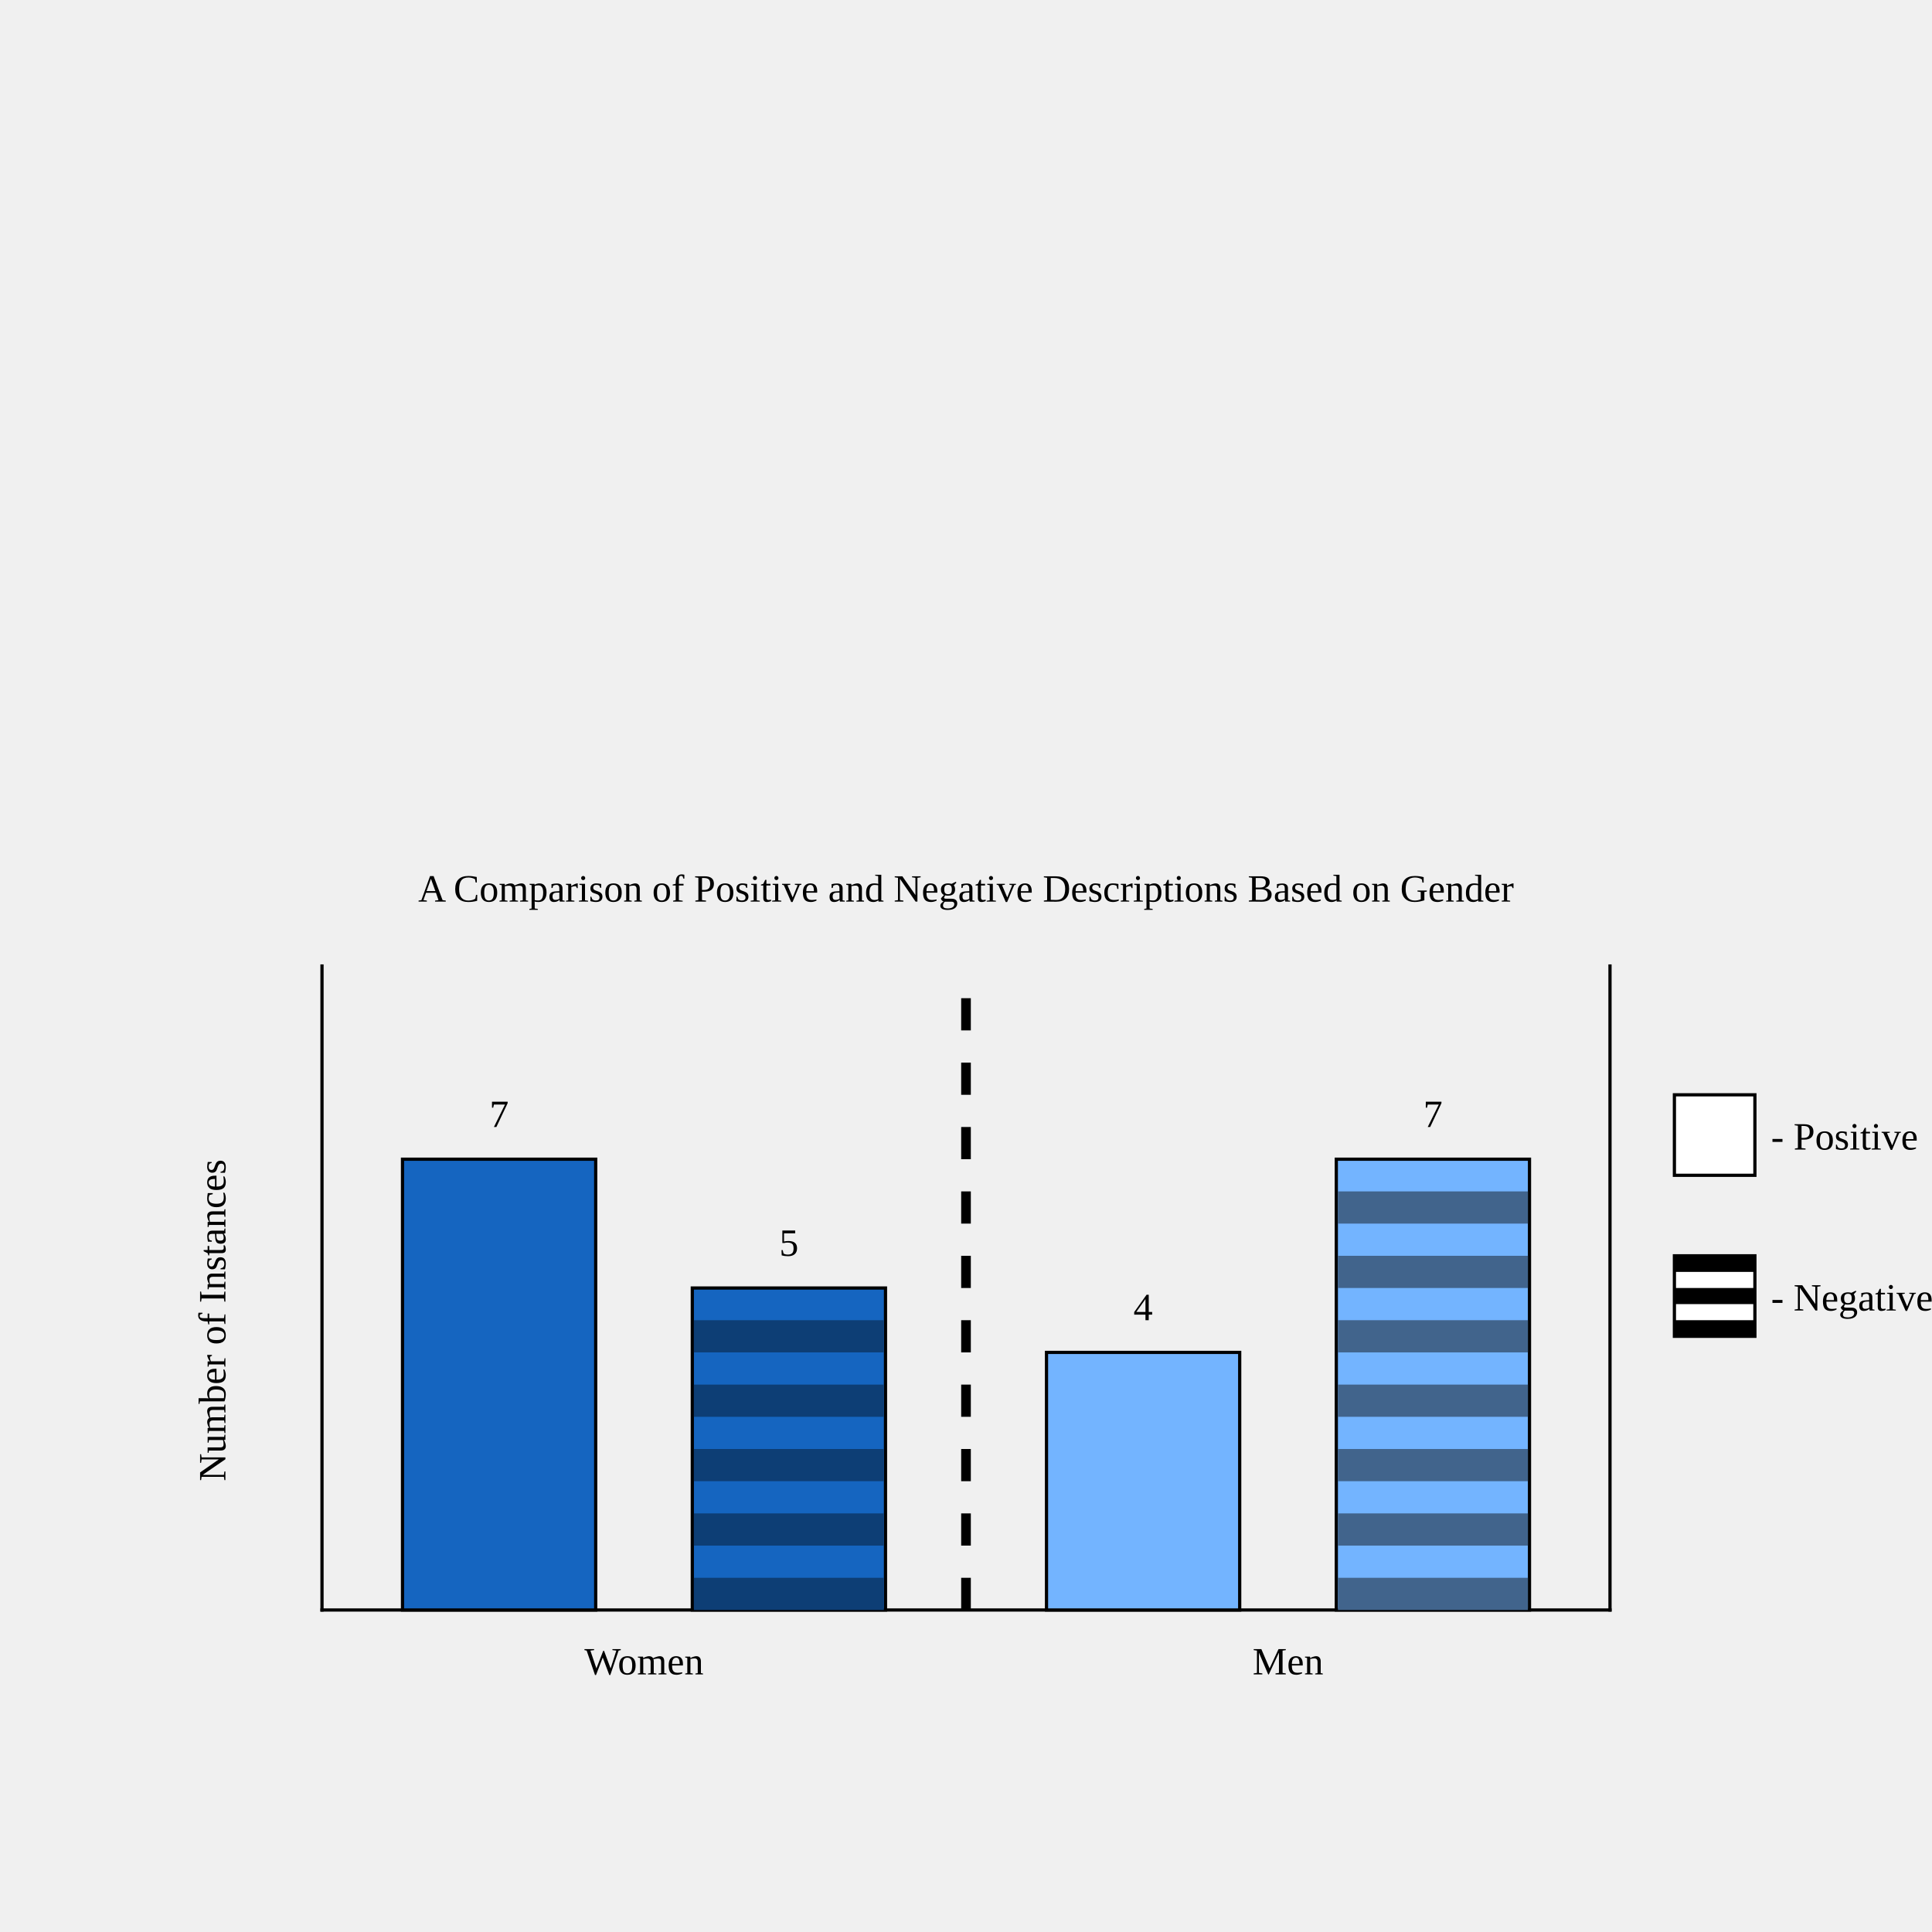
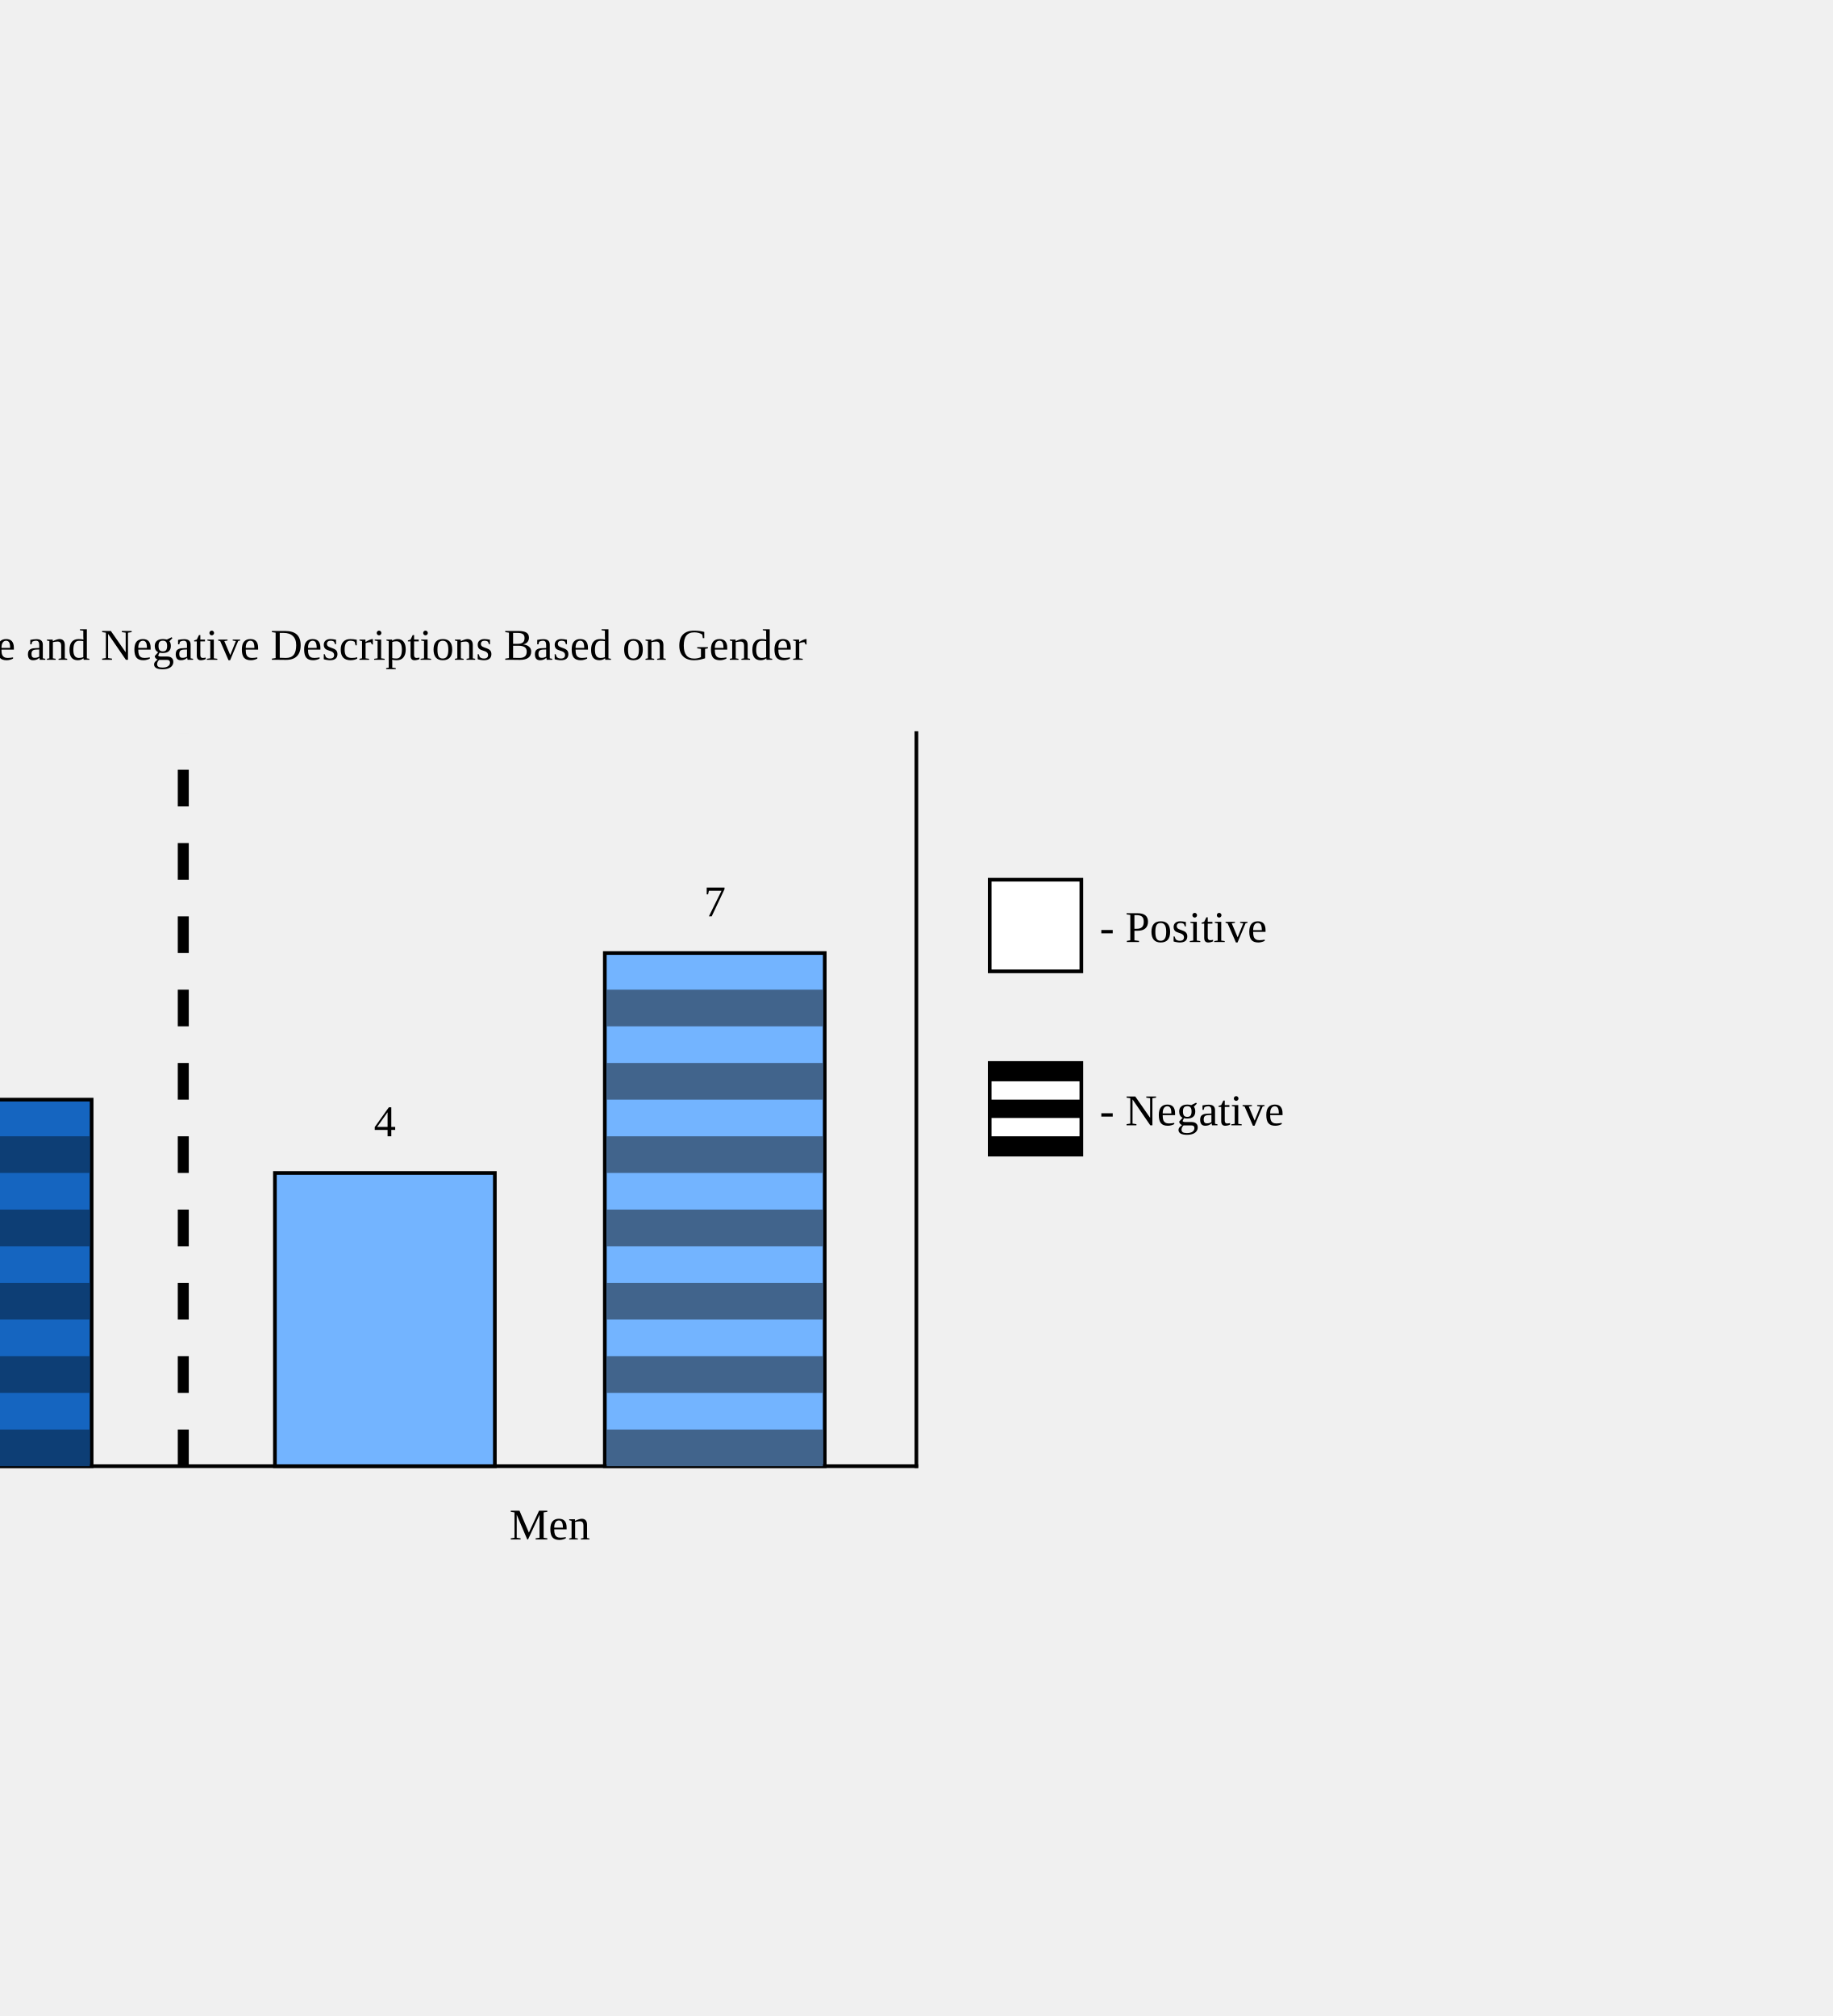
- <svg xmlns="http://www.w3.org/2000/svg" viewBox="0 0 600 600">
+ <svg xmlns="http://www.w3.org/2000/svg" viewBox="250 100 500 550">
  <line x1="100" x2="500" y1="500" y2="500" stroke="black" stroke-linecap="square" />
  <line x1="100" x2="100" y1="500" y2="300" stroke="black" stroke-linecap="square" />
  <line x1="300" x2="300" y1="500" y2="300" stroke="black" stroke-dasharray="10" stroke-width="3" stroke-opacity="20" />
  <line x1="500" x2="500" y1="500" y2="300" stroke="black" stroke-linecap="square" />
  <rect x="520" y="340" width="25" height="25" fill="white" stroke="black" />
  <rect x="520" y="390" width="25" height="25" fill="white" stroke="black" />
  <line x1="532.5" x2="532.5" y1="390" y2="415" stroke="black" stroke-dasharray="5" stroke-width="24.5" stroke-opacity="20" />
  <text x="550" y="357">- Positive</text>
  <text x="550" y="407">- Negative</text>
  <text x="300" y="280" text-anchor="middle">A Comparison of Positive and Negative Descriptions Based on Gender</text>
  <text x="200" y="520" text-anchor="middle">Women</text>
  <text x="400" y="520" text-anchor="middle">Men</text>
  <text x="155" y="350" text-anchor="middle">7</text>
  <text x="245" y="390" text-anchor="middle">5</text>
  <text x="355" y="410" text-anchor="middle">4</text>
  <text x="445" y="350" text-anchor="middle">7</text>
  <text x="-60" y="470" transform="rotate(270 0,400)">Number of Instances</text>
  <rect x="125" y="360" width="60" height="140" fill="#1565C0" stroke="black" />
  <rect x="215" y="400" width="60" height="100" fill="#1565C0" stroke="black" />
  <rect x="325" y="420" width="60" height="80" fill="#73b4ff" stroke="black" />
  <rect x="415" y="360" width="60" height="140" fill="#73b4ff" stroke="black" />
  <line x1="245" x2="245" y1="500" y2="400" stroke="#0d3e75" stroke-dasharray="10" stroke-width="59" stroke-opacity="20" />
  <line x1="445" x2="445" y1="500" y2="360" stroke="#41648c" stroke-dasharray="10" stroke-width="59" stroke-opacity="20" />
</svg>
